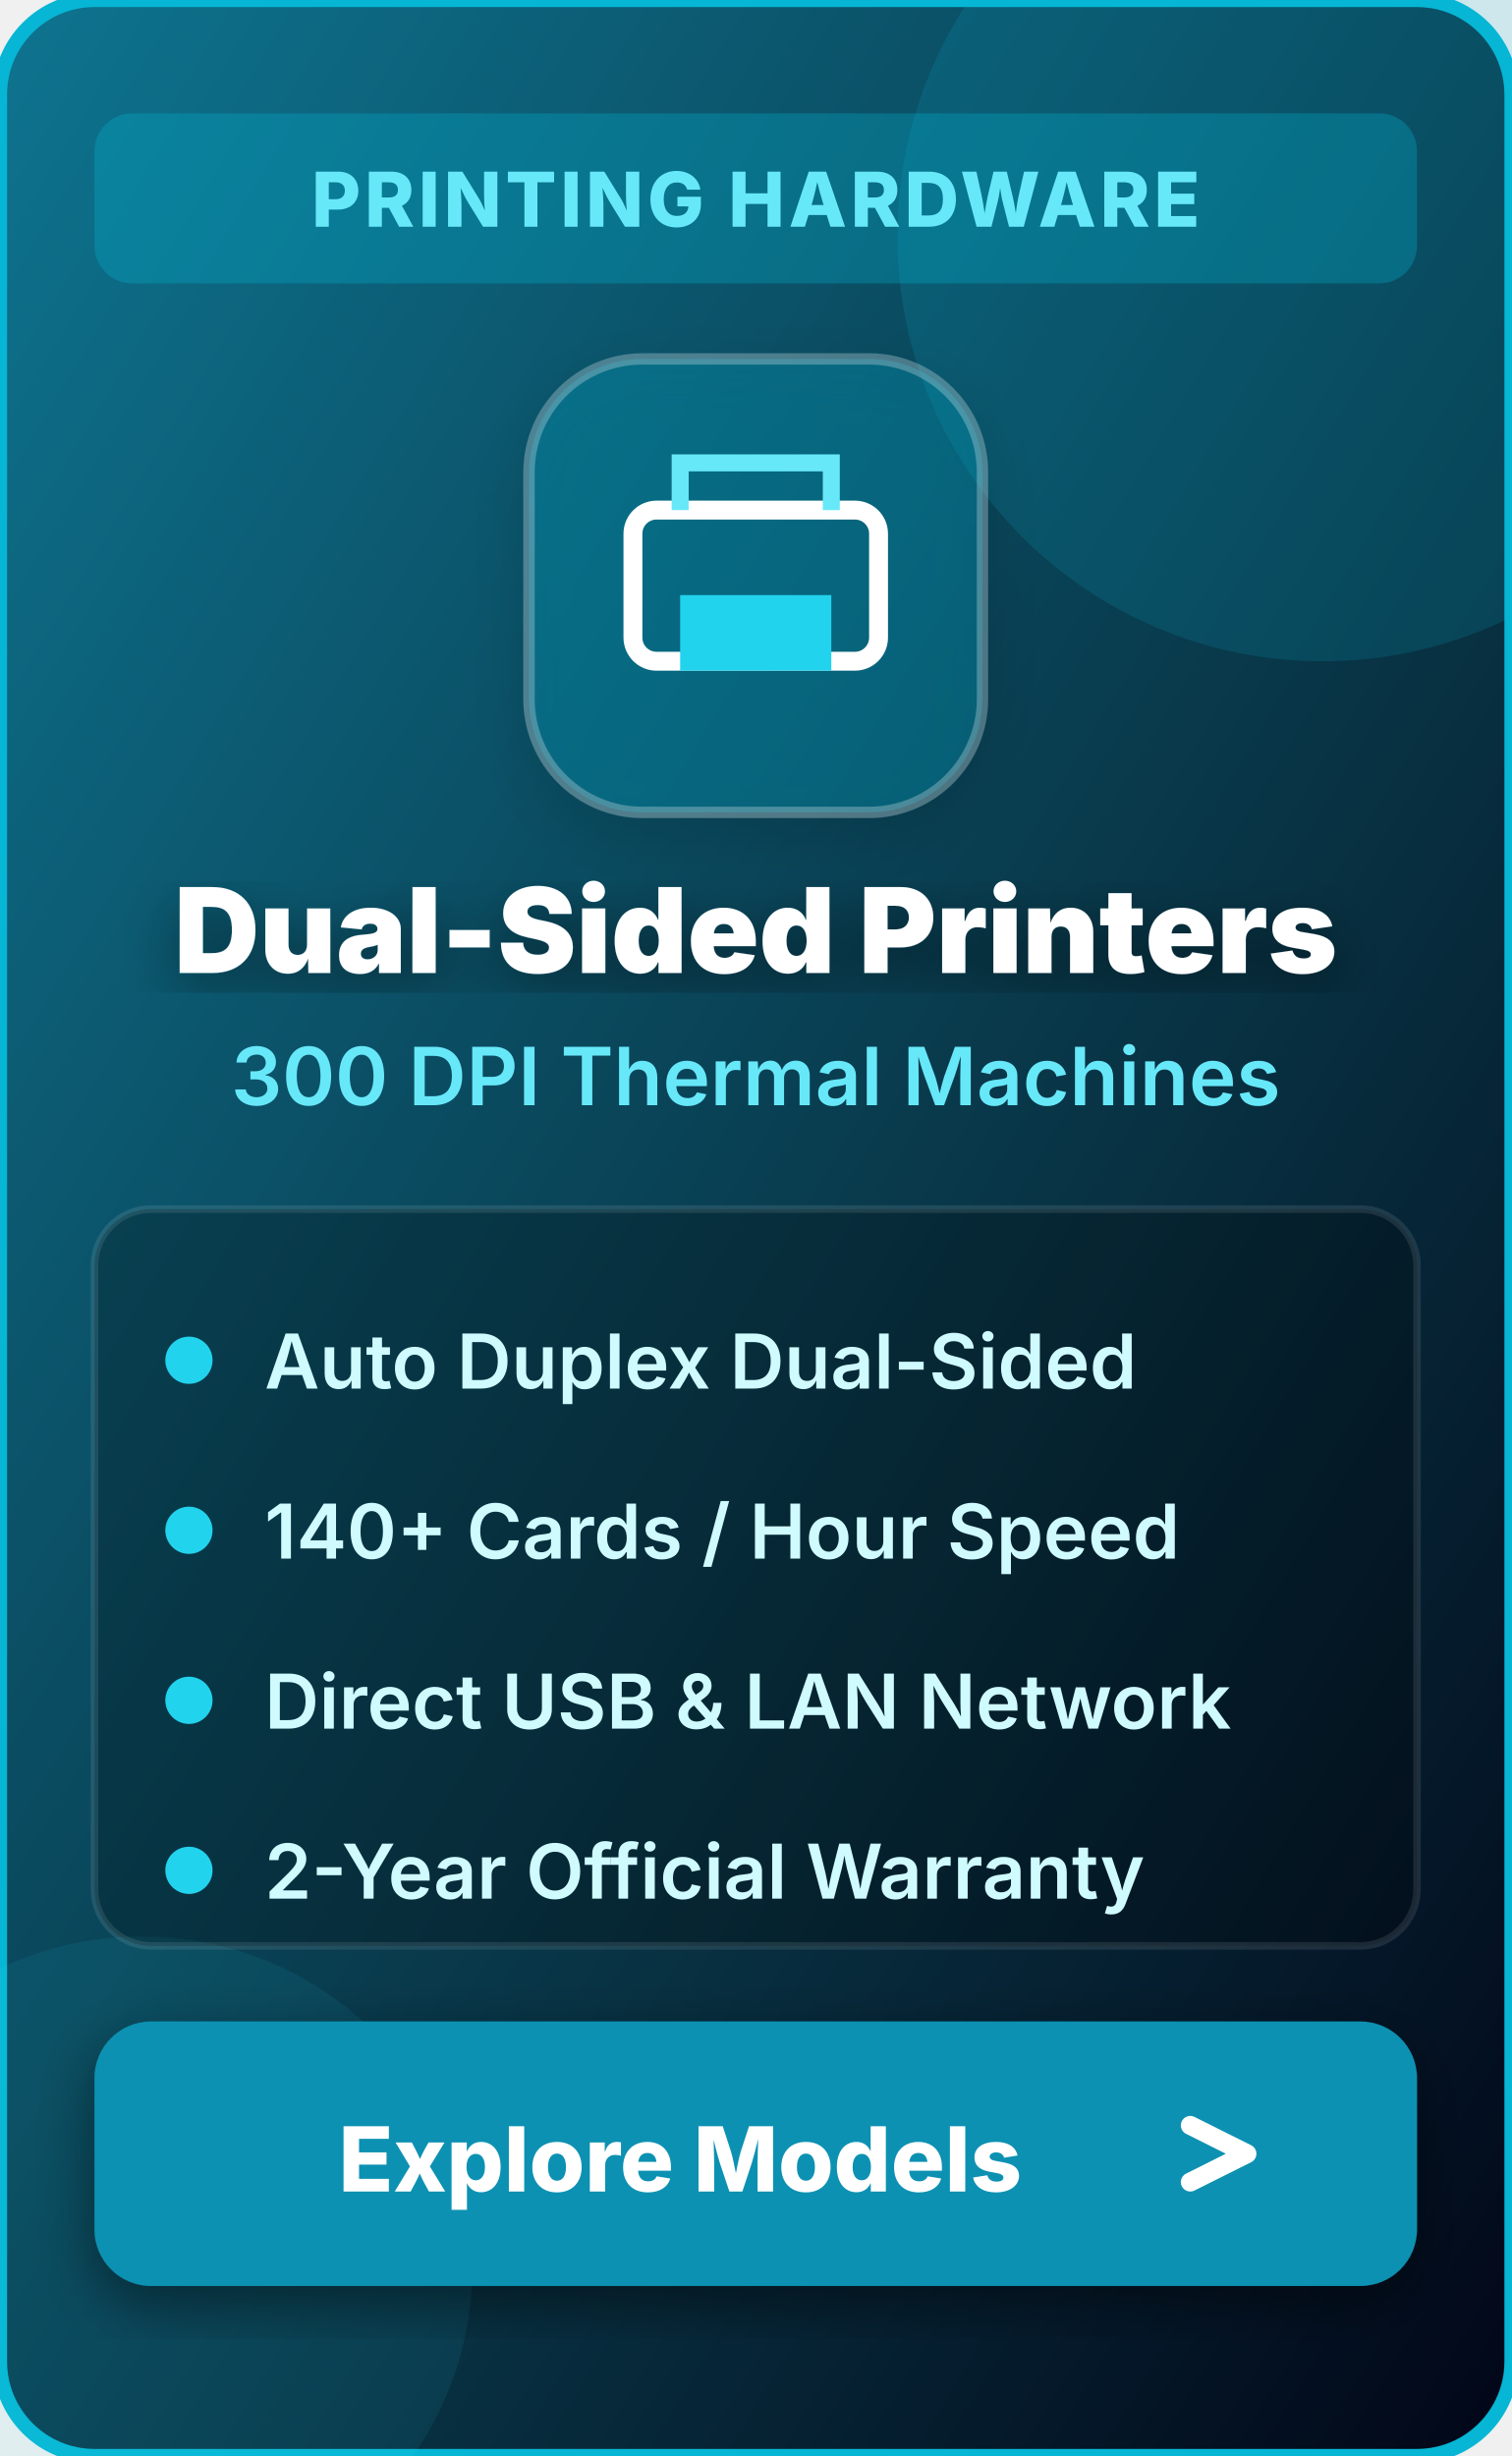
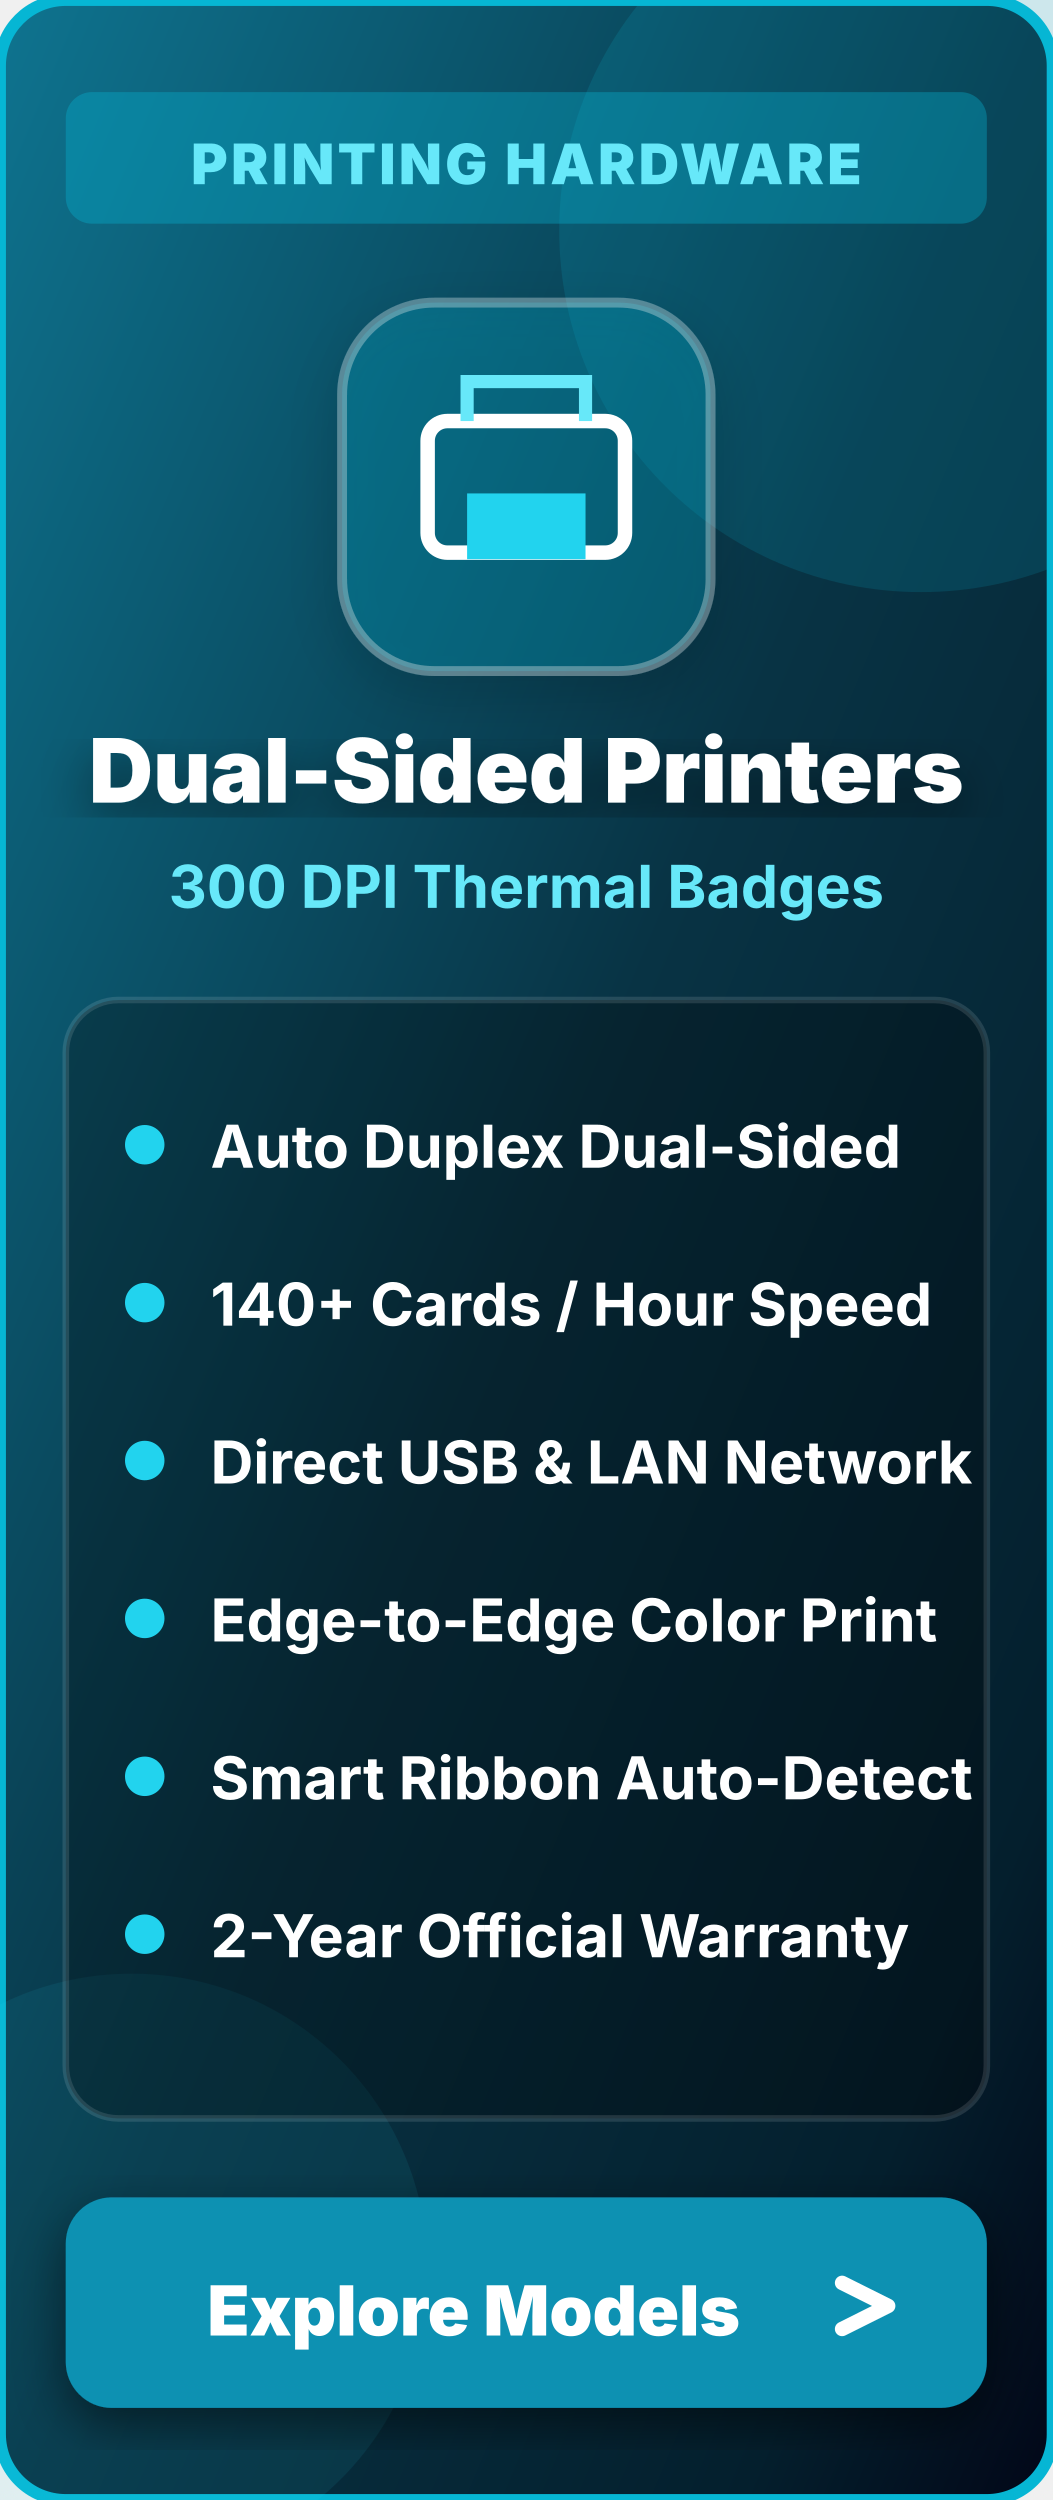
- <svg xmlns="http://www.w3.org/2000/svg" viewBox="0 0 160 260" width="100%" height="100%">
+ <svg xmlns="http://www.w3.org/2000/svg" viewBox="0 0 160 380" width="100%" height="100%">
  <defs>
-     <linearGradient id="printTallGrad" x1="0%" y1="0%" x2="100%" y2="100%">
+     <linearGradient id="printUltraGrad" x1="0%" y1="0%" x2="100%" y2="100%">
      <stop offset="0%" stop-color="#0e7490" />
-       <stop offset="60%" stop-color="#083344" />
+       <stop offset="50%" stop-color="#083344" />
+       <stop offset="85%" stop-color="#041f2d" />
      <stop offset="100%" stop-color="#020617" />
    </linearGradient>
    <filter id="printShadow" x="-20%" y="-20%" width="140%" height="140%">
-       <feDropShadow dx="0" dy="2" stdDeviation="3" flood-color="#000000" flood-opacity="0.45" />
+       <feDropShadow dx="0" dy="3" stdDeviation="4" flood-color="#000000" flood-opacity="0.5" />
    </filter>
  </defs>
-   <rect width="160" height="260" rx="10" fill="url(#printTallGrad)" stroke="#06b6d4" stroke-width="1.5" />
-   <circle cx="140" cy="25" r="45" fill="#06b6d4" opacity="0.15" />
-   <circle cx="15" cy="240" r="35" fill="#22d3ee" opacity="0.08" />
-   <rect x="10" y="12" width="140" height="18" rx="4" fill="rgba(6, 182, 212, 0.3)" />
-   <text x="80" y="24" font-family="'Inter', sans-serif" font-size="8" font-weight="800" fill="#67e8f9" text-anchor="middle" letter-spacing="0.4">PRINTING HARDWARE</text>
-   <g transform="translate(56, 38)">
-     <rect width="48" height="48" rx="12" fill="rgba(6, 182, 212, 0.25)" stroke="rgba(255, 255, 255, 0.25)" stroke-width="1.2" filter="url(#printShadow)" />
-     <rect x="11" y="16" width="26" height="16" rx="2.5" fill="none" stroke="#ffffff" stroke-width="2" />
-     <path d="M16 16 V11 H32 V16" stroke="#67e8f9" stroke-width="1.8" fill="none" />
-     <rect x="16" y="25" width="16" height="8" fill="#22d3ee" />
+   <rect width="160" height="380" rx="10" fill="url(#printUltraGrad)" stroke="#06b6d4" stroke-width="1.8" />
+   <circle cx="140" cy="35" r="55" fill="#06b6d4" opacity="0.15" />
+   <circle cx="20" cy="345" r="45" fill="#22d3ee" opacity="0.08" />
+   <rect x="10" y="14" width="140" height="20" rx="4" fill="rgba(6, 182, 212, 0.35)" />
+   <text x="80" y="28" font-family="'Inter', -apple-system, sans-serif" font-size="8.5" font-weight="900" fill="#67e8f9" text-anchor="middle" letter-spacing="0.5">PRINTING HARDWARE</text>
+   <g transform="translate(52, 46)">
+     <rect width="56" height="56" rx="14" fill="rgba(6, 182, 212, 0.25)" stroke="rgba(255, 255, 255, 0.3)" stroke-width="1.5" filter="url(#printShadow)" />
+     <rect x="13" y="18" width="30" height="20" rx="3" fill="none" stroke="#ffffff" stroke-width="2.2" />
+     <path d="M19 18 V12 H37 V18" stroke="#67e8f9" stroke-width="2" fill="none" />
+     <rect x="19" y="29" width="18" height="10" fill="#22d3ee" />
  </g>
-   <text x="80" y="103" font-family="'Inter', sans-serif" font-size="12.5" font-weight="900" fill="#ffffff" text-anchor="middle" filter="url(#printShadow)">Dual-Sided Printers</text>
-   <text x="80" y="117" font-family="'Inter', sans-serif" font-size="8.5" font-weight="600" fill="#67e8f9" text-anchor="middle">300 DPI Thermal Machines</text>
-   <rect x="10" y="128" width="140" height="78" rx="6" fill="rgba(0, 0, 0, 0.25)" stroke="rgba(255, 255, 255, 0.1)" stroke-width="0.8" />
-   <g transform="translate(16, 144)">
-     <circle cx="4" cy="0" r="2.5" fill="#22d3ee" />
-     <text x="12" y="3" font-family="'Inter', sans-serif" font-size="8" font-weight="600" fill="#cffafe">Auto Duplex Dual-Sided</text>
+   <text x="80" y="122" font-family="'Inter', -apple-system, sans-serif" font-size="13.5" font-weight="900" fill="#ffffff" text-anchor="middle" filter="url(#printShadow)">Dual-Sided Printers</text>
+   <text x="80" y="138" font-family="'Inter', -apple-system, sans-serif" font-size="9" font-weight="700" fill="#67e8f9" text-anchor="middle">300 DPI Thermal Badges</text>
+   <rect x="10" y="152" width="140" height="170" rx="8" fill="rgba(0, 0, 0, 0.3)" stroke="rgba(255, 255, 255, 0.12)" stroke-width="1" />
+   <g transform="translate(18, 174)">
+     <circle cx="4" cy="0" r="3" fill="#22d3ee" />
+     <text x="14" y="3.5" font-family="'Inter', -apple-system, sans-serif" font-size="9" font-weight="700" fill="#ffffff">Auto Duplex Dual-Sided</text>
  </g>
-   <g transform="translate(16, 162)">
-     <circle cx="4" cy="0" r="2.5" fill="#22d3ee" />
-     <text x="12" y="3" font-family="'Inter', sans-serif" font-size="8" font-weight="600" fill="#cffafe">140+ Cards / Hour Speed</text>
+   <g transform="translate(18, 198)">
+     <circle cx="4" cy="0" r="3" fill="#22d3ee" />
+     <text x="14" y="3.5" font-family="'Inter', -apple-system, sans-serif" font-size="9" font-weight="700" fill="#ffffff">140+ Cards / Hour Speed</text>
  </g>
-   <g transform="translate(16, 180)">
-     <circle cx="4" cy="0" r="2.5" fill="#22d3ee" />
-     <text x="12" y="3" font-family="'Inter', sans-serif" font-size="8" font-weight="600" fill="#cffafe">Direct USB &amp; LAN Network</text>
+   <g transform="translate(18, 222)">
+     <circle cx="4" cy="0" r="3" fill="#22d3ee" />
+     <text x="14" y="3.5" font-family="'Inter', -apple-system, sans-serif" font-size="9" font-weight="700" fill="#ffffff">Direct USB &amp; LAN Network</text>
  </g>
-   <g transform="translate(16, 198)">
-     <circle cx="4" cy="0" r="2.5" fill="#22d3ee" />
-     <text x="12" y="3" font-family="'Inter', sans-serif" font-size="8" font-weight="600" fill="#cffafe">2-Year Official Warranty</text>
+   <g transform="translate(18, 246)">
+     <circle cx="4" cy="0" r="3" fill="#22d3ee" />
+     <text x="14" y="3.5" font-family="'Inter', -apple-system, sans-serif" font-size="9" font-weight="700" fill="#ffffff">Edge-to-Edge Color Print</text>
  </g>
-   <g transform="translate(10, 214)">
-     <rect width="140" height="28" rx="6" fill="#0891b2" filter="url(#printShadow)" />
-     <text x="62" y="18" font-family="'Inter', sans-serif" font-size="9.5" font-weight="800" fill="#ffffff" text-anchor="middle">Explore Models</text>
-     <path d="M116 11 L122 14 L116 17" fill="none" stroke="#ffffff" stroke-width="2" stroke-linecap="round" stroke-linejoin="round" />
+   <g transform="translate(18, 270)">
+     <circle cx="4" cy="0" r="3" fill="#22d3ee" />
+     <text x="14" y="3.5" font-family="'Inter', -apple-system, sans-serif" font-size="9" font-weight="700" fill="#ffffff">Smart Ribbon Auto-Detect</text>
+   </g>
+   <g transform="translate(18, 294)">
+     <circle cx="4" cy="0" r="3" fill="#22d3ee" />
+     <text x="14" y="3.5" font-family="'Inter', -apple-system, sans-serif" font-size="9" font-weight="700" fill="#ffffff">2-Year Official Warranty</text>
+   </g>
+   <g transform="translate(10, 334)">
+     <rect width="140" height="32" rx="7" fill="#0891b2" filter="url(#printShadow)" />
+     <text x="62" y="21" font-family="'Inter', -apple-system, sans-serif" font-size="10.5" font-weight="900" fill="#ffffff" text-anchor="middle">Explore Models</text>
+     <path d="M118 13 L125 16.5 L118 20" fill="none" stroke="#ffffff" stroke-width="2.2" stroke-linecap="round" stroke-linejoin="round" />
  </g>
</svg>
